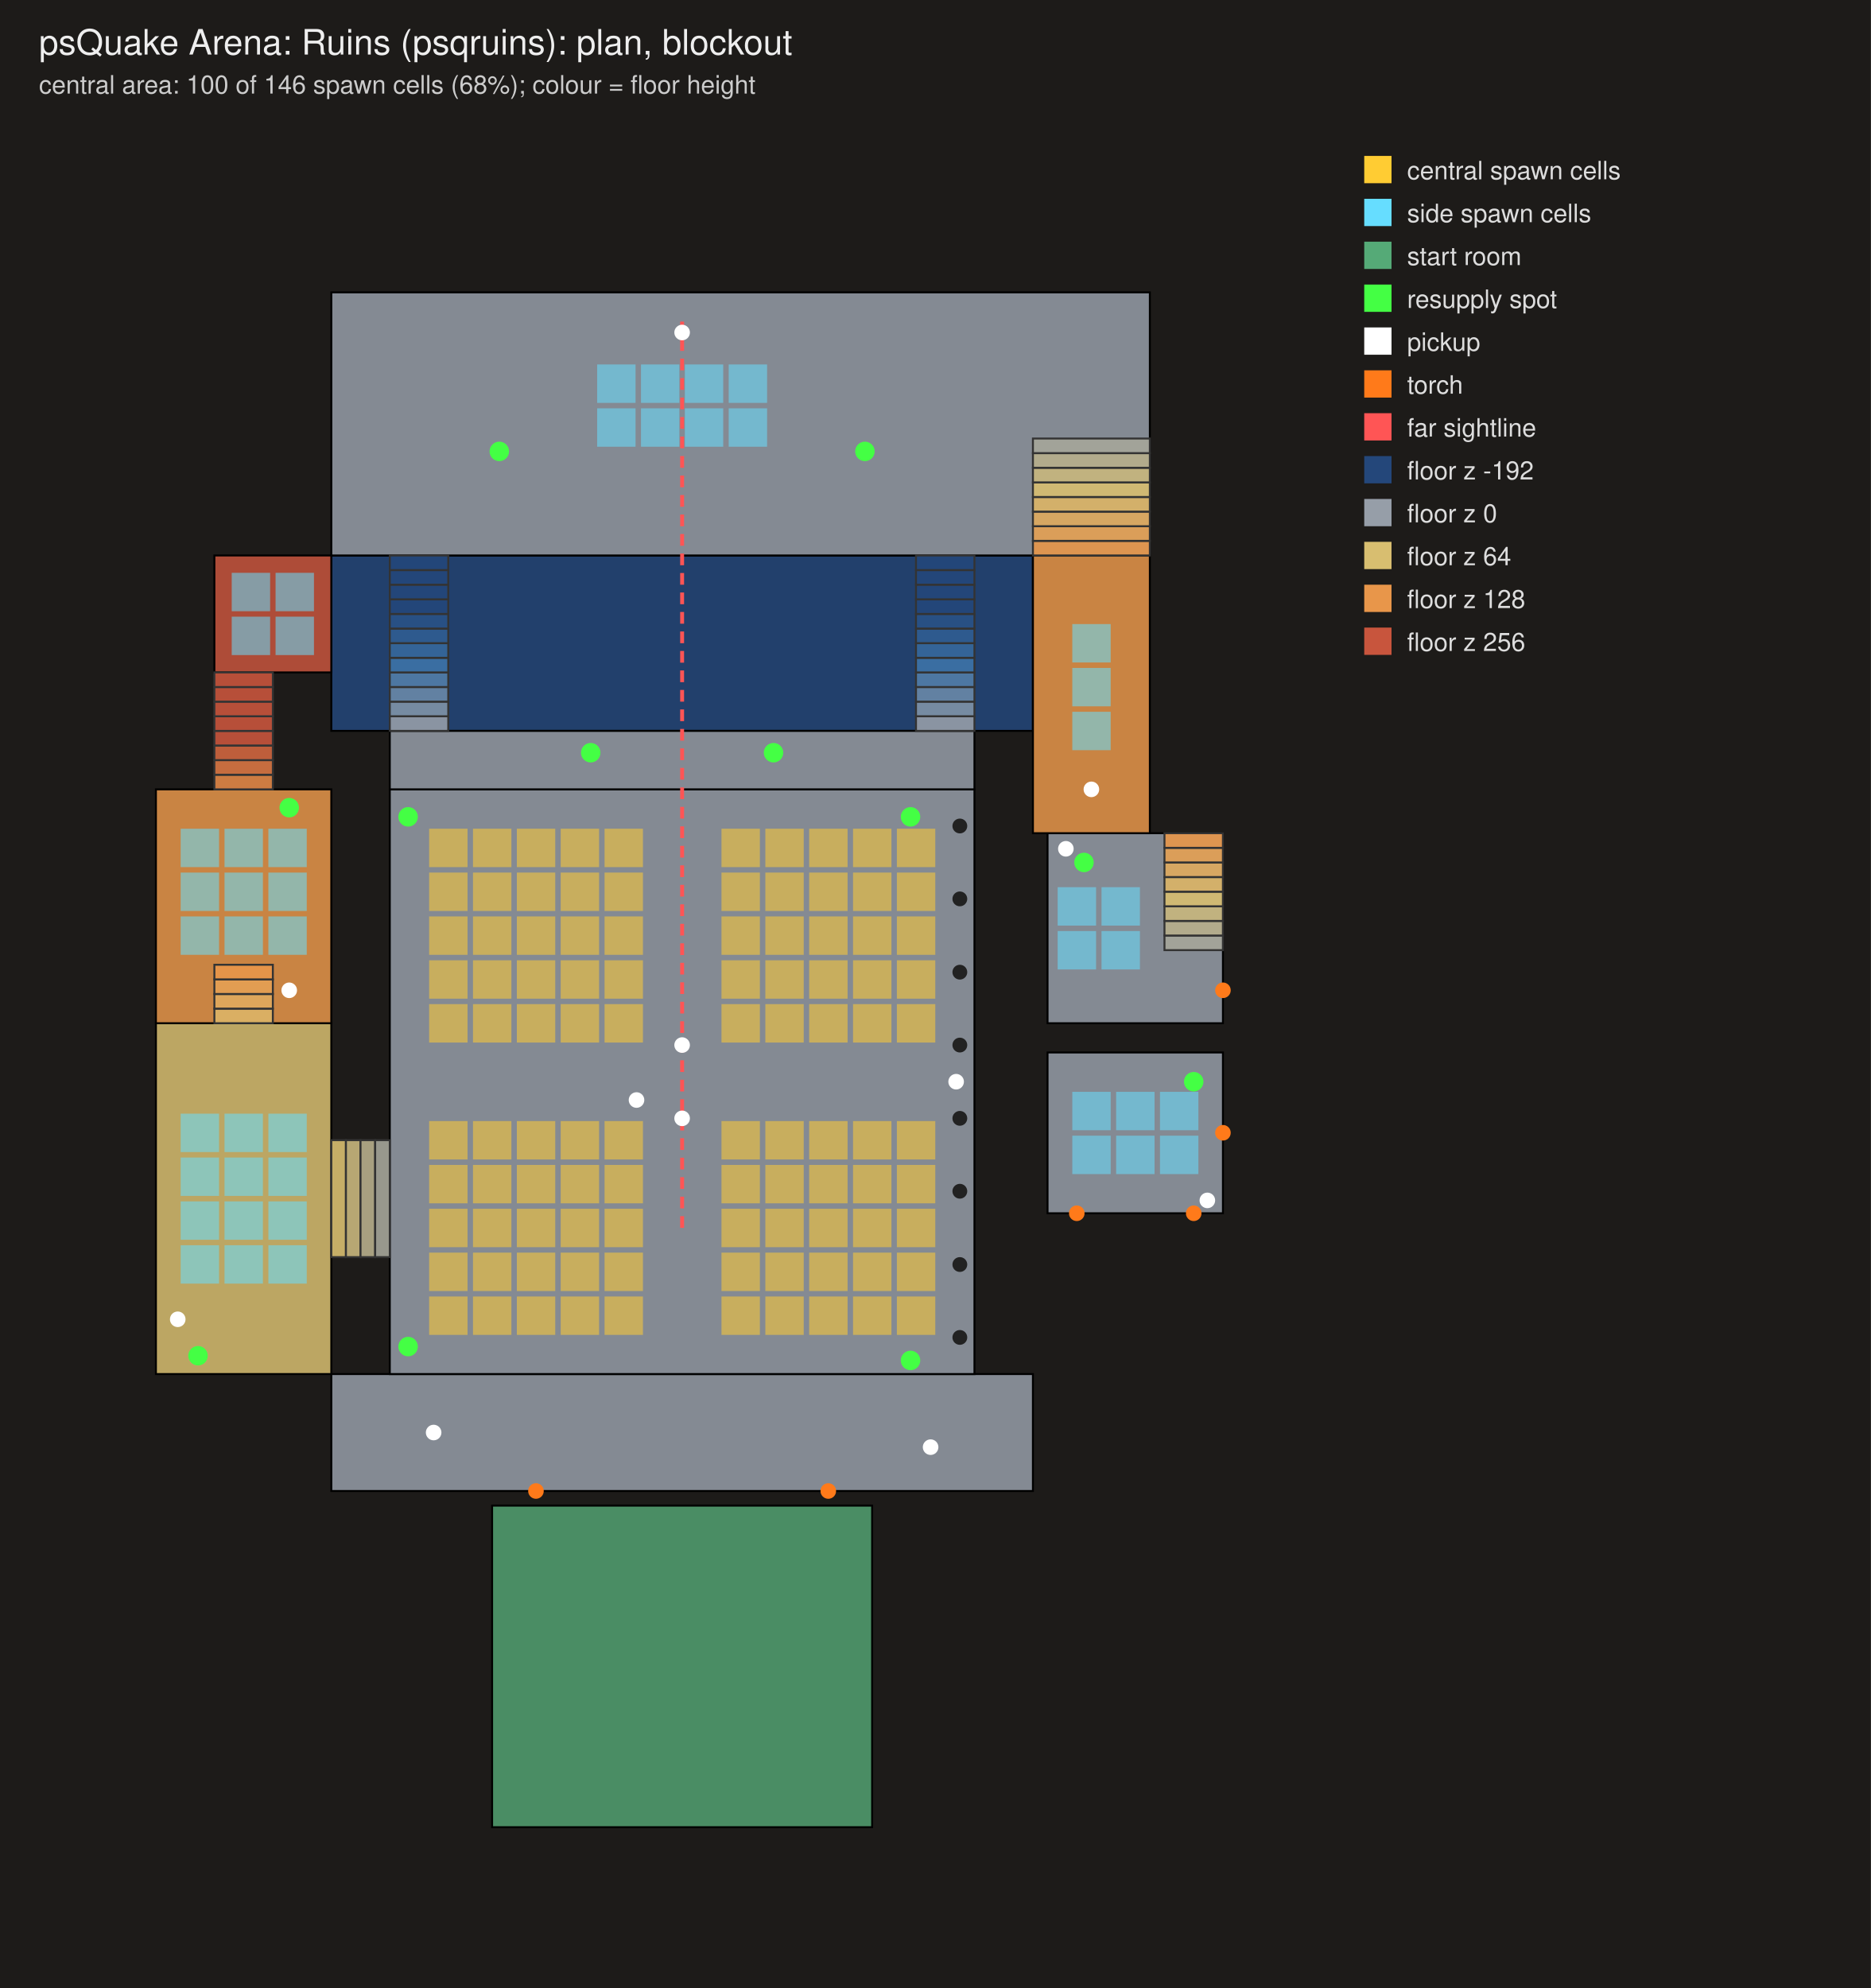
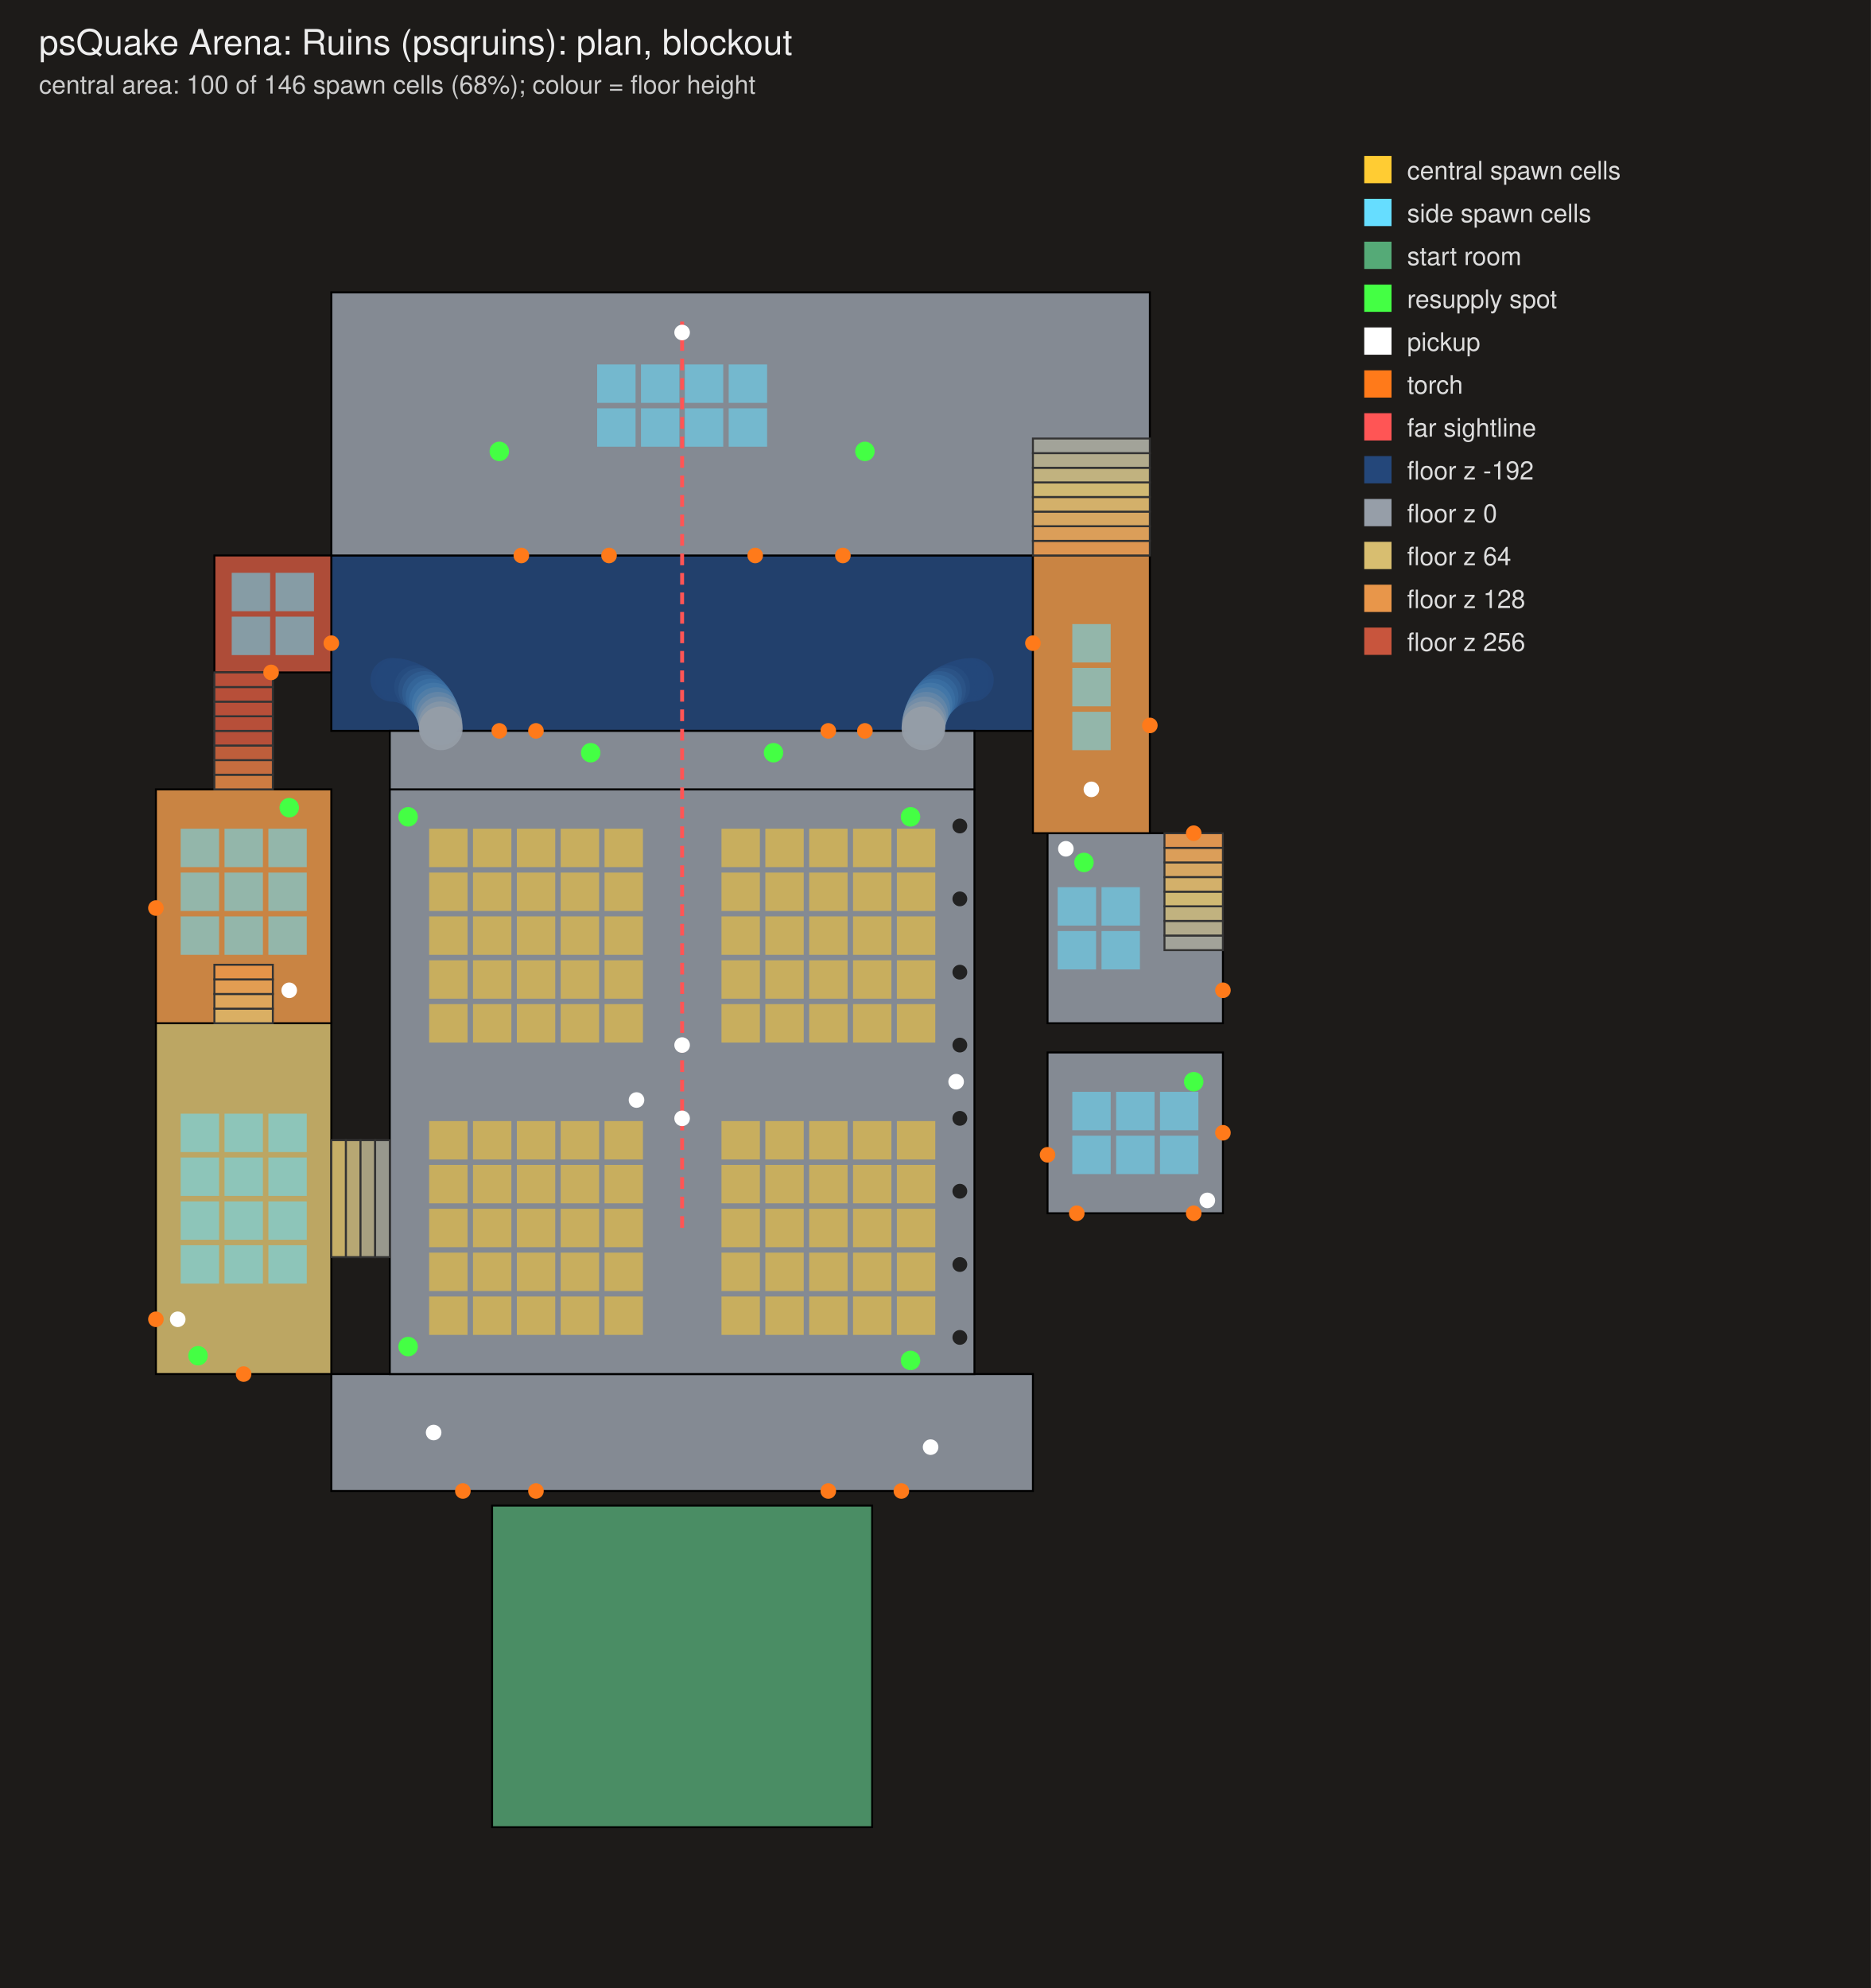
<svg xmlns="http://www.w3.org/2000/svg" width="960" height="1020" font-family="Helvetica, Arial, sans-serif">
  <rect width="100%" height="100%" fill="#1d1b19" />
  <text x="20" y="28" fill="#eee" font-size="18">psQuake Arena: Ruins (psqruins): plan, blockout</text>
  <text x="20" y="48" fill="#ccc" font-size="13">central area: 100 of 146 spawn cells (68%); colour = floor height</text>
  <rect x="170.0" y="285.0" width="360.0" height="90.0" fill="#24477a" fill-opacity="0.85" stroke="#000" />
  <rect x="170.0" y="705.0" width="360.0" height="60.0" fill="#969ea8" fill-opacity="0.85" stroke="#000" />
  <rect x="200.0" y="405.0" width="300.0" height="300.0" fill="#969ea8" fill-opacity="0.85" stroke="#000" />
  <rect x="200.0" y="375.0" width="300.0" height="30.0" fill="#969ea8" fill-opacity="0.85" stroke="#000" />
  <rect x="170.0" y="150.0" width="420.0" height="135.0" fill="#969ea8" fill-opacity="0.85" stroke="#000" />
  <rect x="537.5" y="540.0" width="90.0" height="82.5" fill="#969ea8" fill-opacity="0.85" stroke="#000" />
  <rect x="537.5" y="427.5" width="90.0" height="97.5" fill="#969ea8" fill-opacity="0.85" stroke="#000" />
  <rect x="80.0" y="525.0" width="90.0" height="180.0" fill="#d8be70" fill-opacity="0.85" stroke="#000" />
  <rect x="80.0" y="405.0" width="90.0" height="120.0" fill="#e8964a" fill-opacity="0.85" stroke="#000" />
  <rect x="530.0" y="285.0" width="60.0" height="142.5" fill="#e8964a" fill-opacity="0.85" stroke="#000" />
  <rect x="110.0" y="285.0" width="60.0" height="60.0" fill="#c8553d" fill-opacity="0.85" stroke="#000" />
  <rect x="170.0" y="585.0" width="7.5" height="60.0" fill="#d8be70" fill-opacity="0.9" stroke="#333" />
  <rect x="177.5" y="585.0" width="7.5" height="60.0" fill="#c8b67e" fill-opacity="0.9" stroke="#333" />
  <rect x="185.0" y="585.0" width="7.5" height="60.0" fill="#b7ae8c" fill-opacity="0.9" stroke="#333" />
  <rect x="192.5" y="585.0" width="7.5" height="60.0" fill="#a6a69a" fill-opacity="0.9" stroke="#333" />
  <rect x="110.0" y="517.5" width="30.0" height="7.5" fill="#dcb466" fill-opacity="0.9" stroke="#333" />
  <rect x="110.0" y="510.0" width="30.0" height="7.5" fill="#e0aa5d" fill-opacity="0.9" stroke="#333" />
  <rect x="110.0" y="502.5" width="30.0" height="7.5" fill="#e4a054" fill-opacity="0.9" stroke="#333" />
  <rect x="110.0" y="495.0" width="30.0" height="7.5" fill="#e8964a" fill-opacity="0.9" stroke="#333" />
  <rect x="110.0" y="397.5" width="30.0" height="7.5" fill="#e08647" fill-opacity="0.9" stroke="#333" />
  <rect x="110.0" y="390.0" width="30.0" height="7.5" fill="#d87644" fill-opacity="0.9" stroke="#333" />
  <rect x="110.0" y="382.5" width="30.0" height="7.5" fill="#d06540" fill-opacity="0.9" stroke="#333" />
  <rect x="110.0" y="375.0" width="30.0" height="7.5" fill="#c8553d" fill-opacity="0.9" stroke="#333" />
  <rect x="110.0" y="367.5" width="30.0" height="7.5" fill="#c8553d" fill-opacity="0.9" stroke="#333" />
  <rect x="110.0" y="360.0" width="30.0" height="7.5" fill="#c8553d" fill-opacity="0.9" stroke="#333" />
  <rect x="110.0" y="352.5" width="30.0" height="7.5" fill="#c8553d" fill-opacity="0.9" stroke="#333" />
  <rect x="110.0" y="345.0" width="30.0" height="7.5" fill="#c8553d" fill-opacity="0.9" stroke="#333" />
-   <rect x="200.0" y="367.5" width="30.0" height="7.5" fill="#969ea8" fill-opacity="0.9" stroke="#333" />
-   <rect x="200.0" y="360.0" width="30.0" height="7.5" fill="#8094a8" fill-opacity="0.9" stroke="#333" />
-   <rect x="200.0" y="352.5" width="30.0" height="7.5" fill="#6a89a8" fill-opacity="0.9" stroke="#333" />
-   <rect x="200.0" y="345.0" width="30.0" height="7.5" fill="#537ea8" fill-opacity="0.9" stroke="#333" />
-   <rect x="200.0" y="337.5" width="30.0" height="7.5" fill="#3d74a8" fill-opacity="0.9" stroke="#333" />
-   <rect x="200.0" y="330.0" width="30.0" height="7.5" fill="#37699c" fill-opacity="0.9" stroke="#333" />
-   <rect x="200.0" y="322.5" width="30.0" height="7.5" fill="#305e91" fill-opacity="0.9" stroke="#333" />
-   <rect x="200.0" y="315.0" width="30.0" height="7.5" fill="#2a5286" fill-opacity="0.9" stroke="#333" />
-   <rect x="200.0" y="307.5" width="30.0" height="7.5" fill="#24477a" fill-opacity="0.9" stroke="#333" />
-   <rect x="200.0" y="300.0" width="30.0" height="7.5" fill="#24477a" fill-opacity="0.9" stroke="#333" />
-   <rect x="200.0" y="292.5" width="30.0" height="7.5" fill="#24477a" fill-opacity="0.9" stroke="#333" />
-   <rect x="200.0" y="285.0" width="30.0" height="7.5" fill="#24477a" fill-opacity="0.9" stroke="#333" />
-   <rect x="470.0" y="367.5" width="30.0" height="7.5" fill="#969ea8" fill-opacity="0.9" stroke="#333" />
-   <rect x="470.0" y="360.0" width="30.0" height="7.5" fill="#8094a8" fill-opacity="0.9" stroke="#333" />
-   <rect x="470.0" y="352.5" width="30.0" height="7.5" fill="#6a89a8" fill-opacity="0.9" stroke="#333" />
-   <rect x="470.0" y="345.0" width="30.0" height="7.5" fill="#537ea8" fill-opacity="0.9" stroke="#333" />
-   <rect x="470.0" y="337.5" width="30.0" height="7.5" fill="#3d74a8" fill-opacity="0.9" stroke="#333" />
-   <rect x="470.0" y="330.0" width="30.0" height="7.5" fill="#37699c" fill-opacity="0.9" stroke="#333" />
-   <rect x="470.0" y="322.5" width="30.0" height="7.5" fill="#305e91" fill-opacity="0.9" stroke="#333" />
-   <rect x="470.0" y="315.0" width="30.0" height="7.5" fill="#2a5286" fill-opacity="0.9" stroke="#333" />
-   <rect x="470.0" y="307.5" width="30.0" height="7.5" fill="#24477a" fill-opacity="0.9" stroke="#333" />
-   <rect x="470.0" y="300.0" width="30.0" height="7.5" fill="#24477a" fill-opacity="0.9" stroke="#333" />
-   <rect x="470.0" y="292.5" width="30.0" height="7.5" fill="#24477a" fill-opacity="0.9" stroke="#333" />
-   <rect x="470.0" y="285.0" width="30.0" height="7.5" fill="#24477a" fill-opacity="0.9" stroke="#333" />
+   <circle cx="201.3" cy="348.8" r="11.2" fill="#24477a" fill-opacity="0.9" />
+   <circle cx="203.9" cy="349.0" r="11.2" fill="#24477a" fill-opacity="0.9" />
+   <circle cx="206.4" cy="349.5" r="11.2" fill="#24477a" fill-opacity="0.9" />
+   <circle cx="208.8" cy="350.3" r="11.2" fill="#24477a" fill-opacity="0.9" />
+   <circle cx="211.2" cy="351.3" r="11.2" fill="#24477a" fill-opacity="0.9" />
+   <circle cx="213.5" cy="352.5" r="11.2" fill="#274d80" fill-opacity="0.9" />
+   <circle cx="215.6" cy="353.9" r="11.2" fill="#2c5588" fill-opacity="0.9" />
+   <circle cx="217.6" cy="355.6" r="11.2" fill="#305e91" fill-opacity="0.9" />
+   <circle cx="219.4" cy="357.4" r="11.2" fill="#35669a" fill-opacity="0.9" />
+   <circle cx="221.1" cy="359.4" r="11.2" fill="#3a6ea2" fill-opacity="0.9" />
+   <circle cx="222.5" cy="361.5" r="11.2" fill="#4377a8" fill-opacity="0.9" />
+   <circle cx="223.7" cy="363.8" r="11.2" fill="#537ea8" fill-opacity="0.9" />
+   <circle cx="224.7" cy="366.2" r="11.2" fill="#6486a8" fill-opacity="0.9" />
+   <circle cx="225.5" cy="368.6" r="11.2" fill="#758ea8" fill-opacity="0.9" />
+   <circle cx="226.0" cy="371.1" r="11.2" fill="#8596a8" fill-opacity="0.9" />
+   <circle cx="226.2" cy="373.7" r="11.2" fill="#969ea8" fill-opacity="0.9" />
+   <circle cx="498.7" cy="348.8" r="11.2" fill="#24477a" fill-opacity="0.9" />
+   <circle cx="496.1" cy="349.0" r="11.2" fill="#24477a" fill-opacity="0.9" />
+   <circle cx="493.6" cy="349.5" r="11.2" fill="#24477a" fill-opacity="0.9" />
+   <circle cx="491.2" cy="350.3" r="11.2" fill="#24477a" fill-opacity="0.9" />
+   <circle cx="488.8" cy="351.3" r="11.2" fill="#24477a" fill-opacity="0.9" />
+   <circle cx="486.5" cy="352.5" r="11.2" fill="#274d80" fill-opacity="0.9" />
+   <circle cx="484.4" cy="353.9" r="11.2" fill="#2c5588" fill-opacity="0.9" />
+   <circle cx="482.4" cy="355.6" r="11.2" fill="#305e91" fill-opacity="0.9" />
+   <circle cx="480.6" cy="357.4" r="11.2" fill="#35669a" fill-opacity="0.9" />
+   <circle cx="478.9" cy="359.4" r="11.2" fill="#3a6ea2" fill-opacity="0.9" />
+   <circle cx="477.5" cy="361.5" r="11.2" fill="#4377a8" fill-opacity="0.9" />
+   <circle cx="476.3" cy="363.8" r="11.2" fill="#537ea8" fill-opacity="0.9" />
+   <circle cx="475.3" cy="366.2" r="11.2" fill="#6486a8" fill-opacity="0.9" />
+   <circle cx="474.5" cy="368.6" r="11.2" fill="#758ea8" fill-opacity="0.9" />
+   <circle cx="474.0" cy="371.1" r="11.2" fill="#8596a8" fill-opacity="0.9" />
+   <circle cx="473.8" cy="373.7" r="11.2" fill="#969ea8" fill-opacity="0.9" />
  <rect x="597.5" y="480.0" width="30.0" height="7.5" fill="#a6a69a" fill-opacity="0.9" stroke="#333" />
  <rect x="597.5" y="472.5" width="30.0" height="7.5" fill="#b7ae8c" fill-opacity="0.9" stroke="#333" />
  <rect x="597.5" y="465.0" width="30.0" height="7.5" fill="#c8b67e" fill-opacity="0.9" stroke="#333" />
  <rect x="597.5" y="457.5" width="30.0" height="7.5" fill="#d8be70" fill-opacity="0.9" stroke="#333" />
  <rect x="597.5" y="450.0" width="30.0" height="7.5" fill="#dcb466" fill-opacity="0.9" stroke="#333" />
  <rect x="597.5" y="442.5" width="30.0" height="7.5" fill="#e0aa5d" fill-opacity="0.9" stroke="#333" />
  <rect x="597.5" y="435.0" width="30.0" height="7.5" fill="#e4a054" fill-opacity="0.9" stroke="#333" />
  <rect x="597.5" y="427.5" width="30.0" height="7.5" fill="#e8964a" fill-opacity="0.9" stroke="#333" />
  <rect x="530.0" y="277.5" width="60.0" height="7.5" fill="#e8964a" fill-opacity="0.9" stroke="#333" />
  <rect x="530.0" y="270.0" width="60.0" height="7.5" fill="#e4a054" fill-opacity="0.9" stroke="#333" />
  <rect x="530.0" y="262.5" width="60.0" height="7.5" fill="#e0aa5d" fill-opacity="0.9" stroke="#333" />
  <rect x="530.0" y="255.0" width="60.0" height="7.5" fill="#dcb466" fill-opacity="0.9" stroke="#333" />
  <rect x="530.0" y="247.5" width="60.0" height="7.5" fill="#d8be70" fill-opacity="0.9" stroke="#333" />
  <rect x="530.0" y="240.0" width="60.0" height="7.5" fill="#c8b67e" fill-opacity="0.9" stroke="#333" />
  <rect x="530.0" y="232.5" width="60.0" height="7.5" fill="#b7ae8c" fill-opacity="0.9" stroke="#333" />
  <rect x="530.0" y="225.0" width="60.0" height="7.5" fill="#a6a69a" fill-opacity="0.9" stroke="#333" />
  <rect x="252.5" y="772.5" width="195.0" height="165.0" fill="#5a7" fill-opacity="0.8" stroke="#000" />
  <rect x="220.2" y="665.2" width="19.7" height="19.7" fill="#ffcc33" fill-opacity="0.55" stroke="none" />
  <rect x="220.2" y="642.7" width="19.7" height="19.7" fill="#ffcc33" fill-opacity="0.55" stroke="none" />
  <rect x="220.2" y="620.2" width="19.7" height="19.7" fill="#ffcc33" fill-opacity="0.55" stroke="none" />
  <rect x="220.2" y="597.7" width="19.7" height="19.7" fill="#ffcc33" fill-opacity="0.55" stroke="none" />
  <rect x="220.2" y="575.2" width="19.7" height="19.7" fill="#ffcc33" fill-opacity="0.55" stroke="none" />
  <rect x="242.7" y="665.2" width="19.7" height="19.7" fill="#ffcc33" fill-opacity="0.55" stroke="none" />
  <rect x="242.7" y="642.7" width="19.7" height="19.7" fill="#ffcc33" fill-opacity="0.55" stroke="none" />
  <rect x="242.7" y="620.2" width="19.7" height="19.7" fill="#ffcc33" fill-opacity="0.55" stroke="none" />
  <rect x="242.7" y="597.7" width="19.7" height="19.7" fill="#ffcc33" fill-opacity="0.55" stroke="none" />
  <rect x="242.7" y="575.2" width="19.7" height="19.7" fill="#ffcc33" fill-opacity="0.55" stroke="none" />
  <rect x="265.2" y="665.2" width="19.7" height="19.7" fill="#ffcc33" fill-opacity="0.55" stroke="none" />
  <rect x="265.2" y="642.7" width="19.7" height="19.7" fill="#ffcc33" fill-opacity="0.55" stroke="none" />
  <rect x="265.2" y="620.2" width="19.7" height="19.7" fill="#ffcc33" fill-opacity="0.55" stroke="none" />
  <rect x="265.2" y="597.7" width="19.7" height="19.7" fill="#ffcc33" fill-opacity="0.55" stroke="none" />
  <rect x="265.2" y="575.2" width="19.7" height="19.7" fill="#ffcc33" fill-opacity="0.55" stroke="none" />
  <rect x="287.7" y="665.2" width="19.7" height="19.7" fill="#ffcc33" fill-opacity="0.55" stroke="none" />
  <rect x="287.7" y="642.7" width="19.7" height="19.7" fill="#ffcc33" fill-opacity="0.55" stroke="none" />
  <rect x="287.7" y="620.2" width="19.7" height="19.7" fill="#ffcc33" fill-opacity="0.55" stroke="none" />
  <rect x="287.7" y="597.7" width="19.7" height="19.7" fill="#ffcc33" fill-opacity="0.55" stroke="none" />
  <rect x="287.7" y="575.2" width="19.7" height="19.7" fill="#ffcc33" fill-opacity="0.55" stroke="none" />
  <rect x="310.2" y="665.2" width="19.7" height="19.7" fill="#ffcc33" fill-opacity="0.55" stroke="none" />
  <rect x="310.2" y="642.7" width="19.7" height="19.7" fill="#ffcc33" fill-opacity="0.55" stroke="none" />
  <rect x="310.2" y="620.2" width="19.7" height="19.7" fill="#ffcc33" fill-opacity="0.55" stroke="none" />
  <rect x="310.2" y="597.7" width="19.7" height="19.7" fill="#ffcc33" fill-opacity="0.55" stroke="none" />
  <rect x="310.2" y="575.2" width="19.7" height="19.7" fill="#ffcc33" fill-opacity="0.55" stroke="none" />
  <rect x="370.2" y="665.2" width="19.7" height="19.7" fill="#ffcc33" fill-opacity="0.55" stroke="none" />
  <rect x="370.2" y="642.7" width="19.7" height="19.7" fill="#ffcc33" fill-opacity="0.55" stroke="none" />
  <rect x="370.2" y="620.2" width="19.7" height="19.7" fill="#ffcc33" fill-opacity="0.55" stroke="none" />
  <rect x="370.2" y="597.7" width="19.7" height="19.7" fill="#ffcc33" fill-opacity="0.55" stroke="none" />
  <rect x="370.2" y="575.2" width="19.7" height="19.7" fill="#ffcc33" fill-opacity="0.55" stroke="none" />
  <rect x="392.7" y="665.2" width="19.7" height="19.7" fill="#ffcc33" fill-opacity="0.55" stroke="none" />
  <rect x="392.7" y="642.7" width="19.7" height="19.7" fill="#ffcc33" fill-opacity="0.55" stroke="none" />
  <rect x="392.7" y="620.2" width="19.7" height="19.7" fill="#ffcc33" fill-opacity="0.55" stroke="none" />
  <rect x="392.7" y="597.7" width="19.7" height="19.7" fill="#ffcc33" fill-opacity="0.55" stroke="none" />
  <rect x="392.7" y="575.2" width="19.7" height="19.7" fill="#ffcc33" fill-opacity="0.55" stroke="none" />
  <rect x="415.2" y="665.2" width="19.7" height="19.7" fill="#ffcc33" fill-opacity="0.55" stroke="none" />
  <rect x="415.2" y="642.7" width="19.7" height="19.7" fill="#ffcc33" fill-opacity="0.55" stroke="none" />
  <rect x="415.2" y="620.2" width="19.7" height="19.7" fill="#ffcc33" fill-opacity="0.55" stroke="none" />
  <rect x="415.2" y="597.7" width="19.7" height="19.7" fill="#ffcc33" fill-opacity="0.55" stroke="none" />
  <rect x="415.2" y="575.2" width="19.7" height="19.7" fill="#ffcc33" fill-opacity="0.55" stroke="none" />
  <rect x="437.7" y="665.2" width="19.7" height="19.7" fill="#ffcc33" fill-opacity="0.55" stroke="none" />
  <rect x="437.7" y="642.7" width="19.7" height="19.7" fill="#ffcc33" fill-opacity="0.55" stroke="none" />
  <rect x="437.7" y="620.2" width="19.7" height="19.7" fill="#ffcc33" fill-opacity="0.55" stroke="none" />
  <rect x="437.7" y="597.7" width="19.7" height="19.7" fill="#ffcc33" fill-opacity="0.55" stroke="none" />
  <rect x="437.7" y="575.2" width="19.7" height="19.7" fill="#ffcc33" fill-opacity="0.55" stroke="none" />
  <rect x="460.2" y="665.2" width="19.7" height="19.7" fill="#ffcc33" fill-opacity="0.55" stroke="none" />
  <rect x="460.2" y="642.7" width="19.7" height="19.7" fill="#ffcc33" fill-opacity="0.55" stroke="none" />
  <rect x="460.2" y="620.2" width="19.7" height="19.7" fill="#ffcc33" fill-opacity="0.55" stroke="none" />
  <rect x="460.2" y="597.7" width="19.7" height="19.7" fill="#ffcc33" fill-opacity="0.55" stroke="none" />
  <rect x="460.2" y="575.2" width="19.7" height="19.7" fill="#ffcc33" fill-opacity="0.55" stroke="none" />
  <rect x="220.2" y="515.2" width="19.7" height="19.7" fill="#ffcc33" fill-opacity="0.55" stroke="none" />
  <rect x="220.2" y="492.7" width="19.7" height="19.7" fill="#ffcc33" fill-opacity="0.55" stroke="none" />
  <rect x="220.2" y="470.2" width="19.7" height="19.7" fill="#ffcc33" fill-opacity="0.55" stroke="none" />
  <rect x="220.2" y="447.7" width="19.7" height="19.7" fill="#ffcc33" fill-opacity="0.55" stroke="none" />
  <rect x="220.2" y="425.2" width="19.7" height="19.7" fill="#ffcc33" fill-opacity="0.55" stroke="none" />
  <rect x="242.7" y="515.2" width="19.7" height="19.7" fill="#ffcc33" fill-opacity="0.55" stroke="none" />
  <rect x="242.7" y="492.7" width="19.7" height="19.7" fill="#ffcc33" fill-opacity="0.55" stroke="none" />
  <rect x="242.7" y="470.2" width="19.7" height="19.7" fill="#ffcc33" fill-opacity="0.55" stroke="none" />
  <rect x="242.7" y="447.7" width="19.7" height="19.7" fill="#ffcc33" fill-opacity="0.55" stroke="none" />
  <rect x="242.7" y="425.2" width="19.7" height="19.7" fill="#ffcc33" fill-opacity="0.55" stroke="none" />
  <rect x="265.2" y="515.2" width="19.7" height="19.7" fill="#ffcc33" fill-opacity="0.55" stroke="none" />
  <rect x="265.2" y="492.7" width="19.7" height="19.7" fill="#ffcc33" fill-opacity="0.55" stroke="none" />
  <rect x="265.2" y="470.2" width="19.7" height="19.7" fill="#ffcc33" fill-opacity="0.55" stroke="none" />
  <rect x="265.2" y="447.7" width="19.7" height="19.7" fill="#ffcc33" fill-opacity="0.55" stroke="none" />
  <rect x="265.2" y="425.2" width="19.7" height="19.7" fill="#ffcc33" fill-opacity="0.55" stroke="none" />
  <rect x="287.7" y="515.2" width="19.7" height="19.7" fill="#ffcc33" fill-opacity="0.55" stroke="none" />
  <rect x="287.7" y="492.7" width="19.7" height="19.7" fill="#ffcc33" fill-opacity="0.55" stroke="none" />
  <rect x="287.7" y="470.2" width="19.7" height="19.7" fill="#ffcc33" fill-opacity="0.55" stroke="none" />
  <rect x="287.7" y="447.7" width="19.7" height="19.7" fill="#ffcc33" fill-opacity="0.55" stroke="none" />
  <rect x="287.7" y="425.2" width="19.7" height="19.7" fill="#ffcc33" fill-opacity="0.55" stroke="none" />
  <rect x="310.2" y="515.2" width="19.7" height="19.7" fill="#ffcc33" fill-opacity="0.55" stroke="none" />
  <rect x="310.2" y="492.7" width="19.7" height="19.7" fill="#ffcc33" fill-opacity="0.55" stroke="none" />
  <rect x="310.2" y="470.2" width="19.7" height="19.7" fill="#ffcc33" fill-opacity="0.55" stroke="none" />
  <rect x="310.2" y="447.7" width="19.7" height="19.7" fill="#ffcc33" fill-opacity="0.55" stroke="none" />
  <rect x="310.2" y="425.2" width="19.7" height="19.7" fill="#ffcc33" fill-opacity="0.55" stroke="none" />
  <rect x="370.2" y="515.2" width="19.7" height="19.7" fill="#ffcc33" fill-opacity="0.55" stroke="none" />
  <rect x="370.2" y="492.7" width="19.7" height="19.7" fill="#ffcc33" fill-opacity="0.55" stroke="none" />
  <rect x="370.2" y="470.2" width="19.7" height="19.7" fill="#ffcc33" fill-opacity="0.55" stroke="none" />
  <rect x="370.2" y="447.7" width="19.7" height="19.7" fill="#ffcc33" fill-opacity="0.55" stroke="none" />
  <rect x="370.2" y="425.2" width="19.7" height="19.7" fill="#ffcc33" fill-opacity="0.55" stroke="none" />
  <rect x="392.7" y="515.2" width="19.7" height="19.7" fill="#ffcc33" fill-opacity="0.55" stroke="none" />
  <rect x="392.7" y="492.7" width="19.7" height="19.7" fill="#ffcc33" fill-opacity="0.55" stroke="none" />
  <rect x="392.7" y="470.2" width="19.7" height="19.7" fill="#ffcc33" fill-opacity="0.55" stroke="none" />
  <rect x="392.7" y="447.7" width="19.7" height="19.7" fill="#ffcc33" fill-opacity="0.55" stroke="none" />
  <rect x="392.7" y="425.2" width="19.7" height="19.7" fill="#ffcc33" fill-opacity="0.55" stroke="none" />
  <rect x="415.2" y="515.2" width="19.7" height="19.7" fill="#ffcc33" fill-opacity="0.55" stroke="none" />
  <rect x="415.2" y="492.7" width="19.7" height="19.7" fill="#ffcc33" fill-opacity="0.55" stroke="none" />
  <rect x="415.2" y="470.2" width="19.7" height="19.7" fill="#ffcc33" fill-opacity="0.55" stroke="none" />
  <rect x="415.2" y="447.7" width="19.7" height="19.7" fill="#ffcc33" fill-opacity="0.55" stroke="none" />
  <rect x="415.2" y="425.2" width="19.7" height="19.7" fill="#ffcc33" fill-opacity="0.55" stroke="none" />
  <rect x="437.7" y="515.2" width="19.7" height="19.7" fill="#ffcc33" fill-opacity="0.55" stroke="none" />
  <rect x="437.7" y="492.7" width="19.7" height="19.7" fill="#ffcc33" fill-opacity="0.55" stroke="none" />
  <rect x="437.7" y="470.2" width="19.7" height="19.7" fill="#ffcc33" fill-opacity="0.55" stroke="none" />
  <rect x="437.7" y="447.7" width="19.7" height="19.7" fill="#ffcc33" fill-opacity="0.55" stroke="none" />
  <rect x="437.7" y="425.2" width="19.7" height="19.7" fill="#ffcc33" fill-opacity="0.55" stroke="none" />
  <rect x="460.2" y="515.2" width="19.7" height="19.7" fill="#ffcc33" fill-opacity="0.55" stroke="none" />
  <rect x="460.2" y="492.7" width="19.7" height="19.7" fill="#ffcc33" fill-opacity="0.55" stroke="none" />
  <rect x="460.2" y="470.2" width="19.7" height="19.7" fill="#ffcc33" fill-opacity="0.55" stroke="none" />
  <rect x="460.2" y="447.7" width="19.7" height="19.7" fill="#ffcc33" fill-opacity="0.55" stroke="none" />
  <rect x="460.2" y="425.2" width="19.7" height="19.7" fill="#ffcc33" fill-opacity="0.55" stroke="none" />
  <rect x="92.7" y="638.9" width="19.7" height="19.7" fill="#66ddff" fill-opacity="0.55" stroke="none" />
  <rect x="92.7" y="616.4" width="19.7" height="19.7" fill="#66ddff" fill-opacity="0.55" stroke="none" />
  <rect x="92.7" y="593.9" width="19.7" height="19.7" fill="#66ddff" fill-opacity="0.55" stroke="none" />
  <rect x="92.7" y="571.4" width="19.7" height="19.7" fill="#66ddff" fill-opacity="0.55" stroke="none" />
  <rect x="115.2" y="638.9" width="19.7" height="19.7" fill="#66ddff" fill-opacity="0.55" stroke="none" />
  <rect x="115.2" y="616.4" width="19.7" height="19.7" fill="#66ddff" fill-opacity="0.55" stroke="none" />
  <rect x="115.2" y="593.9" width="19.7" height="19.7" fill="#66ddff" fill-opacity="0.55" stroke="none" />
  <rect x="115.2" y="571.4" width="19.7" height="19.7" fill="#66ddff" fill-opacity="0.55" stroke="none" />
  <rect x="137.7" y="638.9" width="19.7" height="19.7" fill="#66ddff" fill-opacity="0.55" stroke="none" />
  <rect x="137.7" y="616.4" width="19.7" height="19.7" fill="#66ddff" fill-opacity="0.55" stroke="none" />
  <rect x="137.7" y="593.9" width="19.7" height="19.7" fill="#66ddff" fill-opacity="0.55" stroke="none" />
  <rect x="137.7" y="571.4" width="19.7" height="19.7" fill="#66ddff" fill-opacity="0.55" stroke="none" />
  <rect x="92.7" y="470.2" width="19.7" height="19.7" fill="#66ddff" fill-opacity="0.55" stroke="none" />
  <rect x="92.7" y="447.7" width="19.7" height="19.7" fill="#66ddff" fill-opacity="0.55" stroke="none" />
  <rect x="92.7" y="425.2" width="19.7" height="19.7" fill="#66ddff" fill-opacity="0.55" stroke="none" />
  <rect x="115.2" y="470.2" width="19.7" height="19.7" fill="#66ddff" fill-opacity="0.55" stroke="none" />
  <rect x="115.2" y="447.7" width="19.7" height="19.7" fill="#66ddff" fill-opacity="0.55" stroke="none" />
  <rect x="115.2" y="425.2" width="19.7" height="19.7" fill="#66ddff" fill-opacity="0.55" stroke="none" />
  <rect x="137.7" y="470.2" width="19.7" height="19.7" fill="#66ddff" fill-opacity="0.55" stroke="none" />
  <rect x="137.7" y="447.7" width="19.7" height="19.7" fill="#66ddff" fill-opacity="0.55" stroke="none" />
  <rect x="137.7" y="425.2" width="19.7" height="19.7" fill="#66ddff" fill-opacity="0.55" stroke="none" />
  <rect x="118.9" y="316.4" width="19.7" height="19.7" fill="#66ddff" fill-opacity="0.55" stroke="none" />
  <rect x="118.9" y="293.9" width="19.7" height="19.7" fill="#66ddff" fill-opacity="0.55" stroke="none" />
  <rect x="141.4" y="316.4" width="19.7" height="19.7" fill="#66ddff" fill-opacity="0.55" stroke="none" />
  <rect x="141.4" y="293.9" width="19.7" height="19.7" fill="#66ddff" fill-opacity="0.55" stroke="none" />
  <rect x="550.2" y="582.7" width="19.7" height="19.7" fill="#66ddff" fill-opacity="0.55" stroke="none" />
  <rect x="550.2" y="560.2" width="19.7" height="19.7" fill="#66ddff" fill-opacity="0.55" stroke="none" />
  <rect x="572.7" y="582.7" width="19.7" height="19.7" fill="#66ddff" fill-opacity="0.55" stroke="none" />
  <rect x="572.7" y="560.2" width="19.7" height="19.7" fill="#66ddff" fill-opacity="0.55" stroke="none" />
  <rect x="595.2" y="582.7" width="19.7" height="19.7" fill="#66ddff" fill-opacity="0.55" stroke="none" />
  <rect x="595.2" y="560.2" width="19.7" height="19.7" fill="#66ddff" fill-opacity="0.55" stroke="none" />
  <rect x="542.7" y="477.7" width="19.7" height="19.7" fill="#66ddff" fill-opacity="0.55" stroke="none" />
  <rect x="542.7" y="455.2" width="19.7" height="19.7" fill="#66ddff" fill-opacity="0.55" stroke="none" />
  <rect x="565.2" y="477.7" width="19.7" height="19.7" fill="#66ddff" fill-opacity="0.55" stroke="none" />
  <rect x="565.2" y="455.2" width="19.7" height="19.7" fill="#66ddff" fill-opacity="0.55" stroke="none" />
  <rect x="306.4" y="209.5" width="19.7" height="19.7" fill="#66ddff" fill-opacity="0.55" stroke="none" />
  <rect x="306.4" y="187.0" width="19.7" height="19.7" fill="#66ddff" fill-opacity="0.55" stroke="none" />
  <rect x="328.9" y="209.5" width="19.7" height="19.7" fill="#66ddff" fill-opacity="0.55" stroke="none" />
  <rect x="328.9" y="187.0" width="19.7" height="19.7" fill="#66ddff" fill-opacity="0.55" stroke="none" />
  <rect x="351.4" y="209.5" width="19.7" height="19.7" fill="#66ddff" fill-opacity="0.55" stroke="none" />
  <rect x="351.4" y="187.0" width="19.7" height="19.7" fill="#66ddff" fill-opacity="0.55" stroke="none" />
  <rect x="373.9" y="209.5" width="19.7" height="19.7" fill="#66ddff" fill-opacity="0.55" stroke="none" />
  <rect x="373.9" y="187.0" width="19.7" height="19.7" fill="#66ddff" fill-opacity="0.55" stroke="none" />
  <rect x="550.2" y="365.2" width="19.7" height="19.7" fill="#66ddff" fill-opacity="0.55" stroke="none" />
  <rect x="550.2" y="342.7" width="19.7" height="19.7" fill="#66ddff" fill-opacity="0.55" stroke="none" />
  <rect x="550.2" y="320.2" width="19.7" height="19.7" fill="#66ddff" fill-opacity="0.55" stroke="none" />
  <circle cx="492.5" cy="686.2" r="3.8" fill="#222" />
  <circle cx="492.5" cy="648.8" r="3.8" fill="#222" />
  <circle cx="492.5" cy="611.2" r="3.8" fill="#222" />
  <circle cx="492.5" cy="573.8" r="3.8" fill="#222" />
  <circle cx="492.5" cy="536.2" r="3.8" fill="#222" />
  <circle cx="492.5" cy="498.8" r="3.8" fill="#222" />
  <circle cx="492.5" cy="461.2" r="3.8" fill="#222" />
  <circle cx="492.5" cy="423.8" r="3.8" fill="#222" />
  <circle cx="552.5" cy="622.5" r="4" fill="#ff7a1a" />
  <circle cx="612.5" cy="622.5" r="4" fill="#ff7a1a" />
  <circle cx="627.5" cy="581.2" r="4" fill="#ff7a1a" />
  <circle cx="627.5" cy="508.1" r="4" fill="#ff7a1a" />
  <circle cx="275.0" cy="765.0" r="4" fill="#ff7a1a" />
  <circle cx="425.0" cy="765.0" r="4" fill="#ff7a1a" />
+   <circle cx="267.5" cy="285.0" r="4" fill="#ff7a1a" />
+   <circle cx="432.5" cy="285.0" r="4" fill="#ff7a1a" />
+   <circle cx="312.5" cy="285.0" r="4" fill="#ff7a1a" />
+   <circle cx="387.5" cy="285.0" r="4" fill="#ff7a1a" />
+   <circle cx="275.0" cy="375.0" r="4" fill="#ff7a1a" />
+   <circle cx="425.0" cy="375.0" r="4" fill="#ff7a1a" />
+   <circle cx="170.0" cy="330.0" r="4" fill="#ff7a1a" />
+   <circle cx="530.0" cy="330.0" r="4" fill="#ff7a1a" />
+   <circle cx="256.2" cy="375.0" r="4" fill="#ff7a1a" />
+   <circle cx="443.8" cy="375.0" r="4" fill="#ff7a1a" />
+   <circle cx="612.5" cy="427.5" r="4" fill="#ff7a1a" />
+   <circle cx="537.5" cy="592.5" r="4" fill="#ff7a1a" />
+   <circle cx="80.0" cy="676.9" r="4" fill="#ff7a1a" />
+   <circle cx="80.0" cy="465.9" r="4" fill="#ff7a1a" />
+   <circle cx="125.0" cy="705.0" r="4" fill="#ff7a1a" />
+   <circle cx="237.5" cy="765.0" r="4" fill="#ff7a1a" />
+   <circle cx="462.5" cy="765.0" r="4" fill="#ff7a1a" />
+   <circle cx="590.0" cy="372.2" r="4" fill="#ff7a1a" />
+   <circle cx="139.1" cy="345.0" r="4" fill="#ff7a1a" />
  <line x1="350.0" y1="630.0" x2="350.0" y2="165.0" stroke="#f55" stroke-dasharray="6 4" stroke-width="2" />
  <circle cx="209.4" cy="690.9" r="5" fill="#4f4" />
  <circle cx="467.2" cy="698.0" r="5" fill="#4f4" />
  <circle cx="209.4" cy="419.1" r="5" fill="#4f4" />
  <circle cx="467.2" cy="419.1" r="5" fill="#4f4" />
  <circle cx="303.1" cy="386.2" r="5" fill="#4f4" />
  <circle cx="396.9" cy="386.2" r="5" fill="#4f4" />
  <circle cx="101.6" cy="695.6" r="5" fill="#4f4" />
  <circle cx="148.4" cy="414.4" r="5" fill="#4f4" />
  <circle cx="612.5" cy="555.0" r="5" fill="#4f4" />
  <circle cx="556.2" cy="442.5" r="5" fill="#4f4" />
  <circle cx="256.2" cy="231.6" r="5" fill="#4f4" />
  <circle cx="443.8" cy="231.6" r="5" fill="#4f4" />
  <circle cx="222.5" cy="735.0" r="4" fill="#fff" />
  <circle cx="477.5" cy="742.5" r="4" fill="#fff" />
  <circle cx="91.2" cy="676.9" r="4" fill="#fff" />
  <circle cx="619.5" cy="615.9" r="4" fill="#fff" />
  <circle cx="350.0" cy="573.8" r="4" fill="#fff" />
  <circle cx="350.0" cy="536.2" r="4" fill="#fff" />
  <circle cx="326.6" cy="564.4" r="4" fill="#fff" />
  <circle cx="490.6" cy="555.0" r="4" fill="#fff" />
  <circle cx="546.9" cy="435.5" r="4" fill="#fff" />
  <circle cx="148.4" cy="508.1" r="4" fill="#fff" />
  <circle cx="560.0" cy="405.0" r="4" fill="#fff" />
  <circle cx="350.0" cy="170.6" r="4" fill="#fff" />
  <rect x="700" y="80" width="14" height="14" fill="#ffcc33" />
  <text x="722" y="92" fill="#ddd" font-size="13">central spawn cells</text>
  <rect x="700" y="102" width="14" height="14" fill="#66ddff" />
  <text x="722" y="114" fill="#ddd" font-size="13">side spawn cells</text>
  <rect x="700" y="124" width="14" height="14" fill="#5a7" />
  <text x="722" y="136" fill="#ddd" font-size="13">start room</text>
  <rect x="700" y="146" width="14" height="14" fill="#4f4" />
  <text x="722" y="158" fill="#ddd" font-size="13">resupply spot</text>
  <rect x="700" y="168" width="14" height="14" fill="#fff" />
  <text x="722" y="180" fill="#ddd" font-size="13">pickup</text>
  <rect x="700" y="190" width="14" height="14" fill="#ff7a1a" />
  <text x="722" y="202" fill="#ddd" font-size="13">torch</text>
  <rect x="700" y="212" width="14" height="14" fill="#f55" />
  <text x="722" y="224" fill="#ddd" font-size="13">far sightline</text>
  <rect x="700" y="234" width="14" height="14" fill="#24477a" />
  <text x="722" y="246" fill="#ddd" font-size="13">floor z -192</text>
  <rect x="700" y="256" width="14" height="14" fill="#969ea8" />
  <text x="722" y="268" fill="#ddd" font-size="13">floor z 0</text>
  <rect x="700" y="278" width="14" height="14" fill="#d8be70" />
  <text x="722" y="290" fill="#ddd" font-size="13">floor z 64</text>
  <rect x="700" y="300" width="14" height="14" fill="#e8964a" />
  <text x="722" y="312" fill="#ddd" font-size="13">floor z 128</text>
  <rect x="700" y="322" width="14" height="14" fill="#c8553d" />
  <text x="722" y="334" fill="#ddd" font-size="13">floor z 256</text>
</svg>
